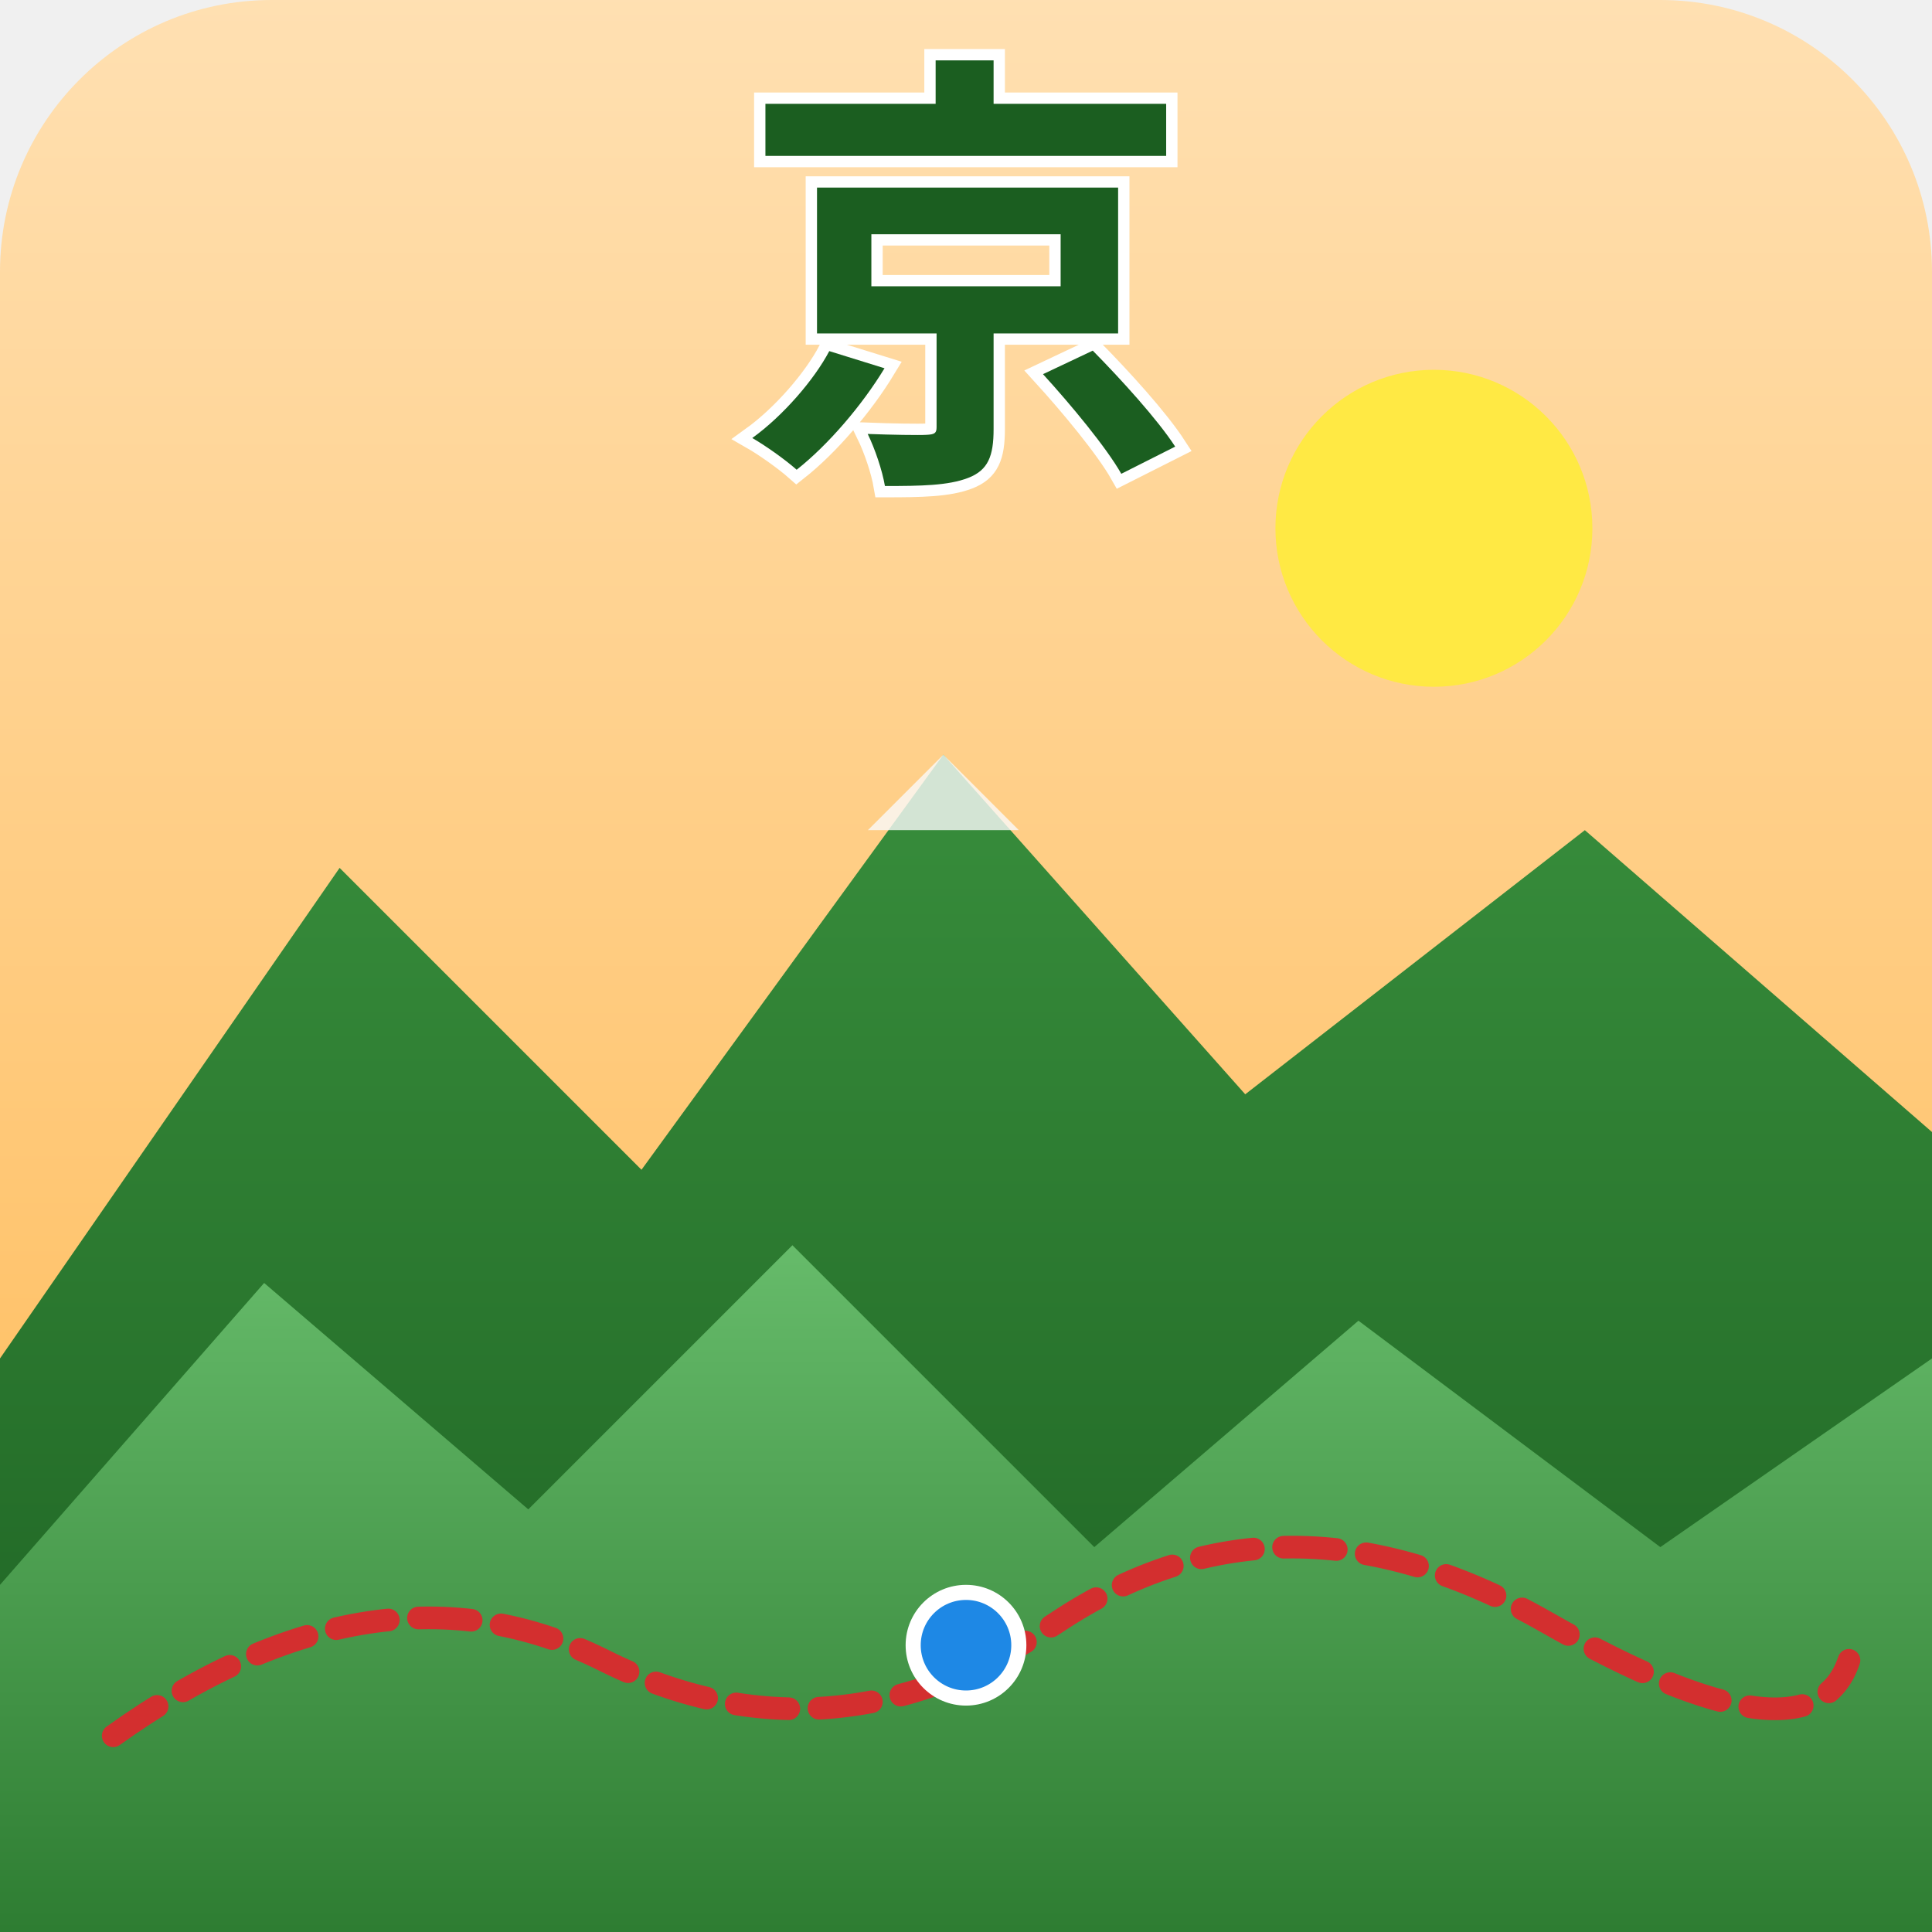
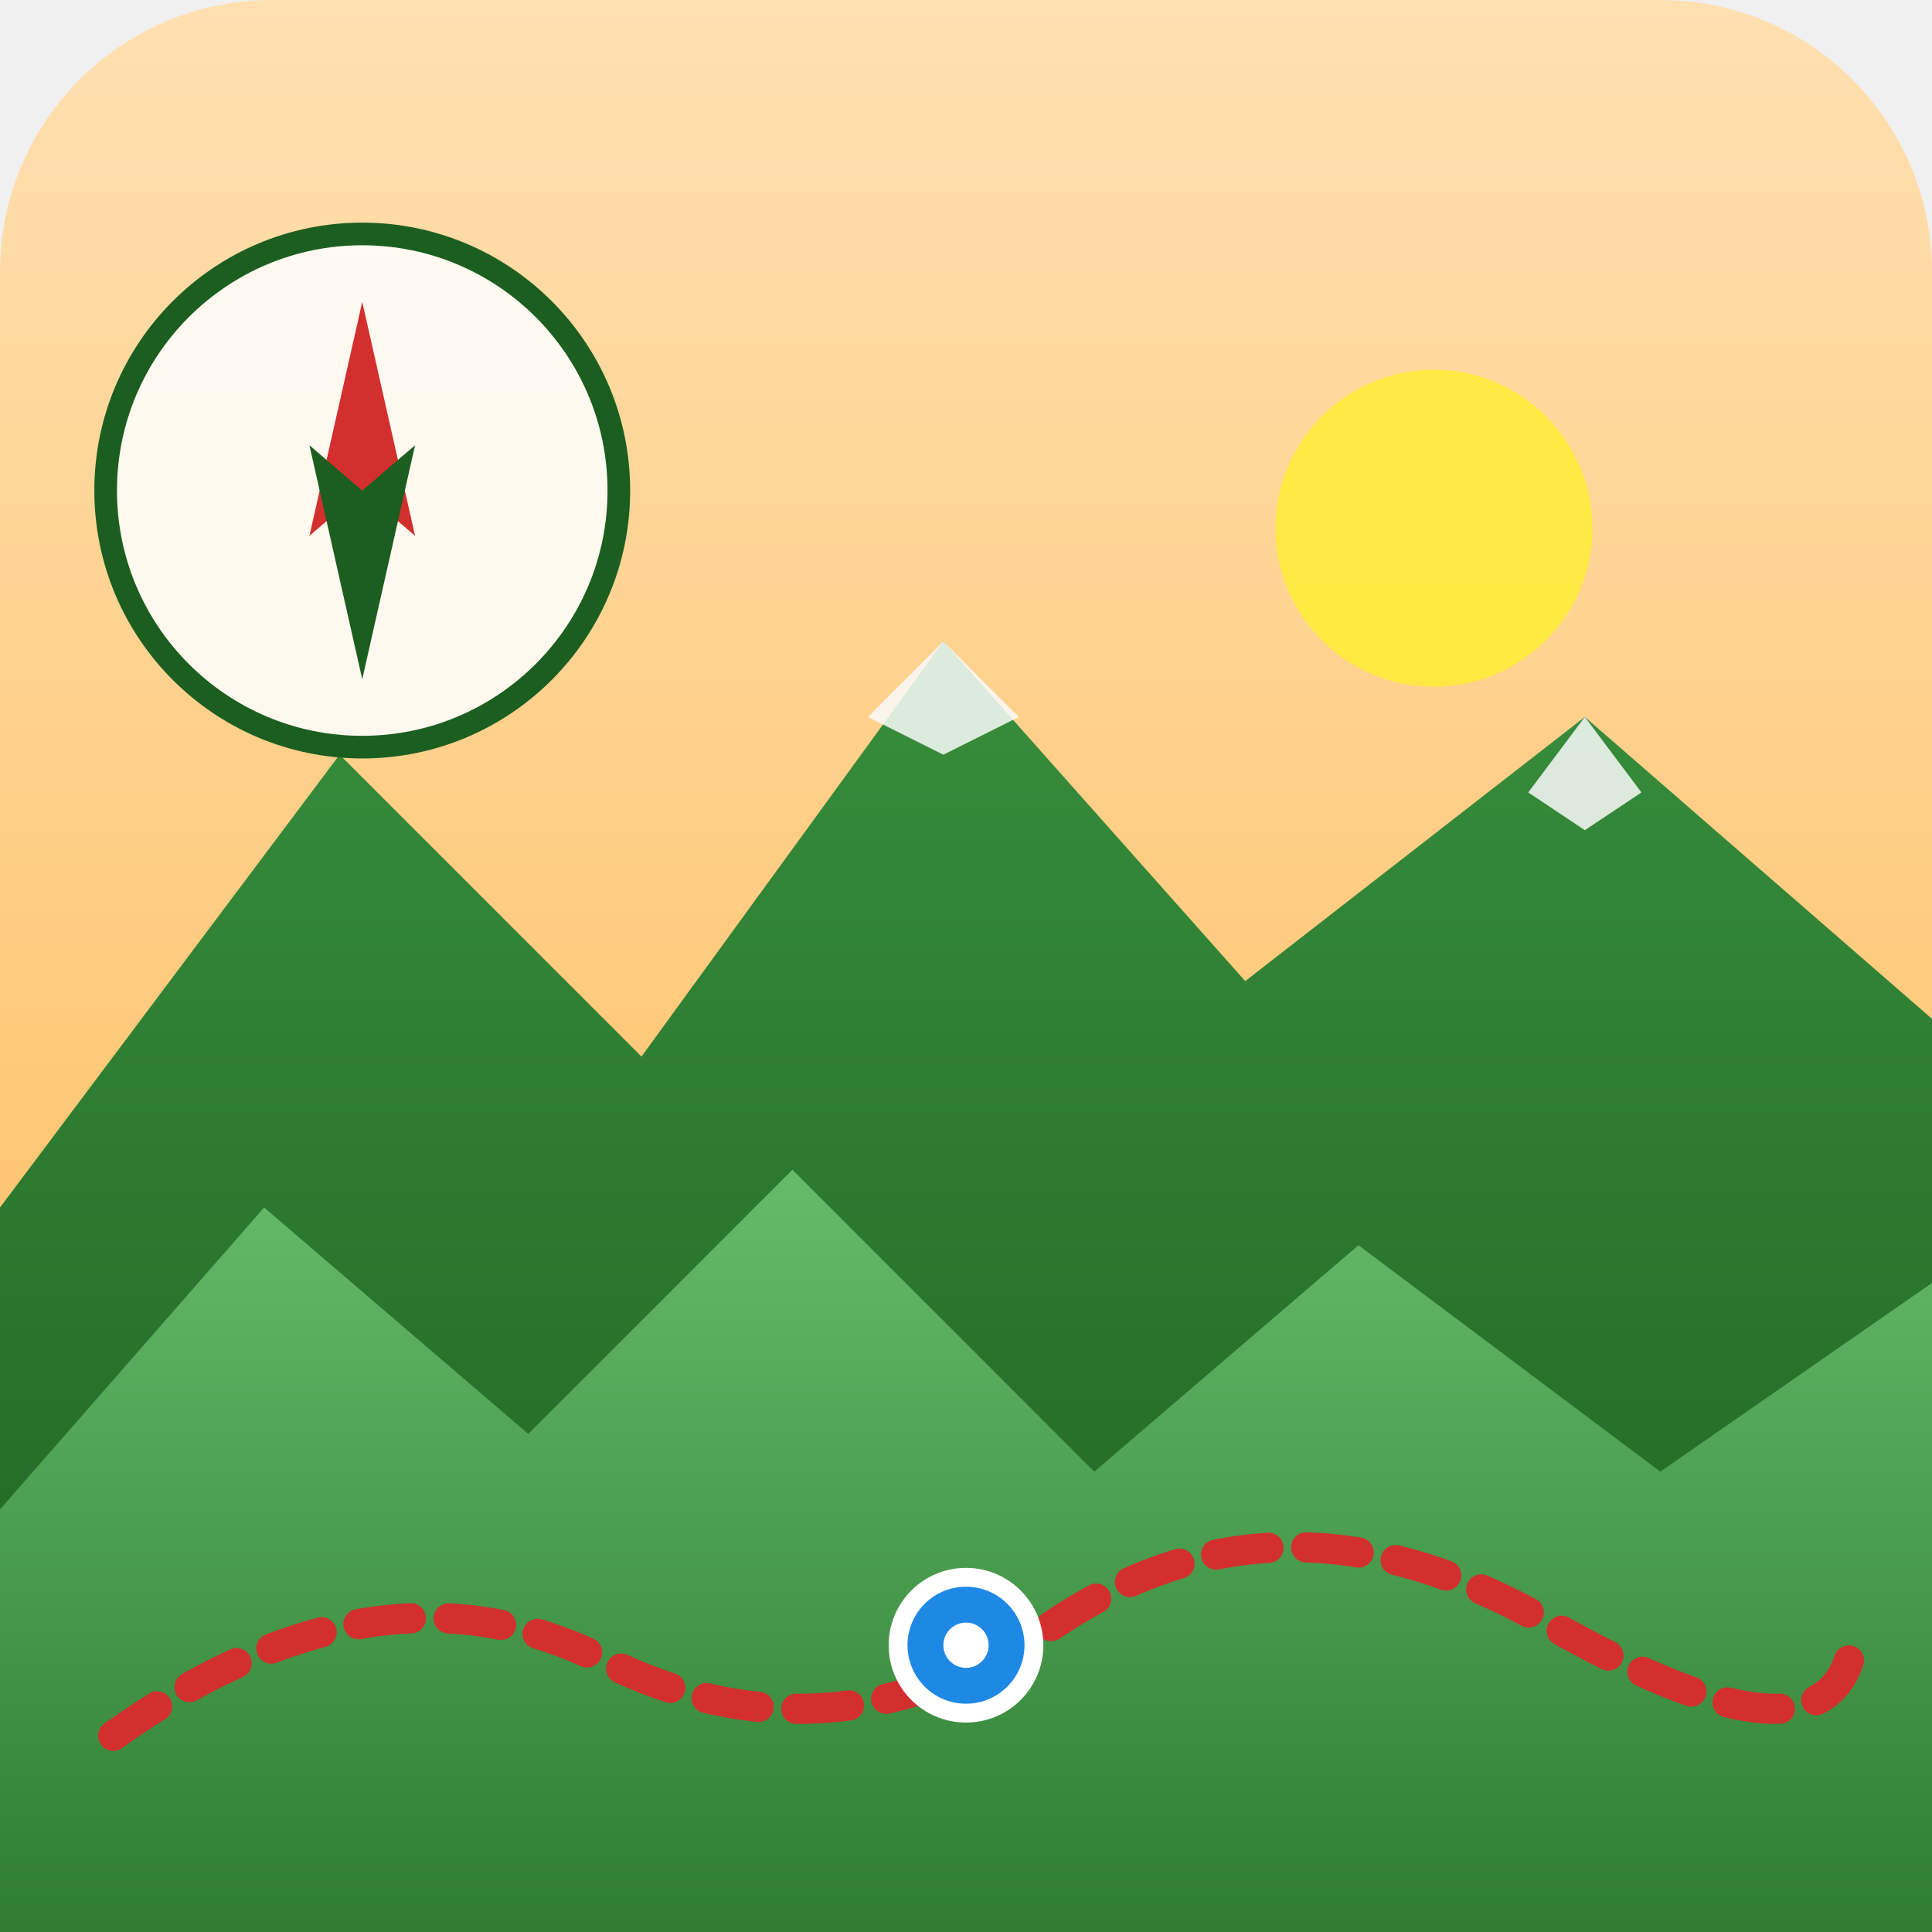
<svg xmlns="http://www.w3.org/2000/svg" viewBox="0 0 512 512" role="img" aria-label="京都一周トレイル">
  <defs>
    <linearGradient id="sky" x1="0" y1="0" x2="0" y2="1">
      <stop offset="0" stop-color="#FFE0B2" />
      <stop offset="1" stop-color="#FFB74D" />
    </linearGradient>
    <linearGradient id="mountain1" x1="0" y1="0" x2="0" y2="1">
      <stop offset="0" stop-color="#388E3C" />
      <stop offset="1" stop-color="#1B5E20" />
    </linearGradient>
    <linearGradient id="mountain2" x1="0" y1="0" x2="0" y2="1">
      <stop offset="0" stop-color="#66BB6A" />
      <stop offset="1" stop-color="#2E7D32" />
    </linearGradient>
  </defs>
  <rect width="512" height="512" rx="72" fill="url(#sky)" />
  <circle cx="380" cy="140" r="42" fill="#FFEB3B" opacity="0.9" />
-   <path d="M 0 360 L 90 230 L 170 310 L 250 200 L 330 290 L 420 220 L 512 300 L 512 512 L 0 512 Z" fill="url(#mountain1)" />
-   <path d="M 230 220 L 250 200 L 270 220 Z" fill="#FAFAFA" opacity="0.8" />
-   <path d="M 0 420 L 70 340 L 140 400 L 210 330 L 290 410 L 360 350 L 440 410 L 512 360 L 512 512 L 0 512 Z" fill="url(#mountain2)" />
-   <path d="M 30 460 Q 100 410 160 440 T 280 430 T 410 430 T 490 440" stroke="#D32F2F" stroke-width="6" stroke-dasharray="14,8" fill="none" stroke-linecap="round" />
-   <circle cx="256" cy="436" r="14" fill="#1E88E5" stroke="#fff" stroke-width="4" />
-   <text x="256" y="118" font-family="'Hiragino Sans','Yu Gothic',sans-serif" font-size="120" font-weight="900" fill="#1B5E20" text-anchor="middle" stroke="#fff" stroke-width="6" paint-order="stroke">京</text>
+   <path d="M 0 320 L 90 200 L 170 280 L 250 170 L 330 260 L 420 190 L 512 270 L 512 512 L 0 512 Z" fill="url(#mountain1)" />
+   <path d="M 230 190 L 250 170 L 270 190 L 250 200 Z" fill="#FAFAFA" opacity="0.85" />
+   <path d="M 405 210 L 420 190 L 435 210 L 420 220 Z" fill="#FAFAFA" opacity="0.85" />
+   <path d="M 0 400 L 70 320 L 140 380 L 210 310 L 290 390 L 360 330 L 440 390 L 512 340 L 512 512 L 0 512 Z" fill="url(#mountain2)" />
+   <path d="M 30 460 Q 100 410 160 440 T 280 430 T 410 430 T 490 440" stroke="#D32F2F" stroke-width="8" stroke-dasharray="14,10" fill="none" stroke-linecap="round" />
+   <circle cx="256" cy="436" r="18" fill="#1E88E5" stroke="#fff" stroke-width="5" />
+   <circle cx="256" cy="436" r="6" fill="#fff" />
+   <g transform="translate(96 130)">
+     <circle r="68" fill="rgba(255,255,255,0.85)" stroke="#1B5E20" stroke-width="6" />
+     <polygon points="0,-50 14,12 0,0 -14,12" fill="#D32F2F" />
+     <polygon points="0,50 14,-12 0,0 -14,-12" fill="#1B5E20" />
+   </g>
</svg>
